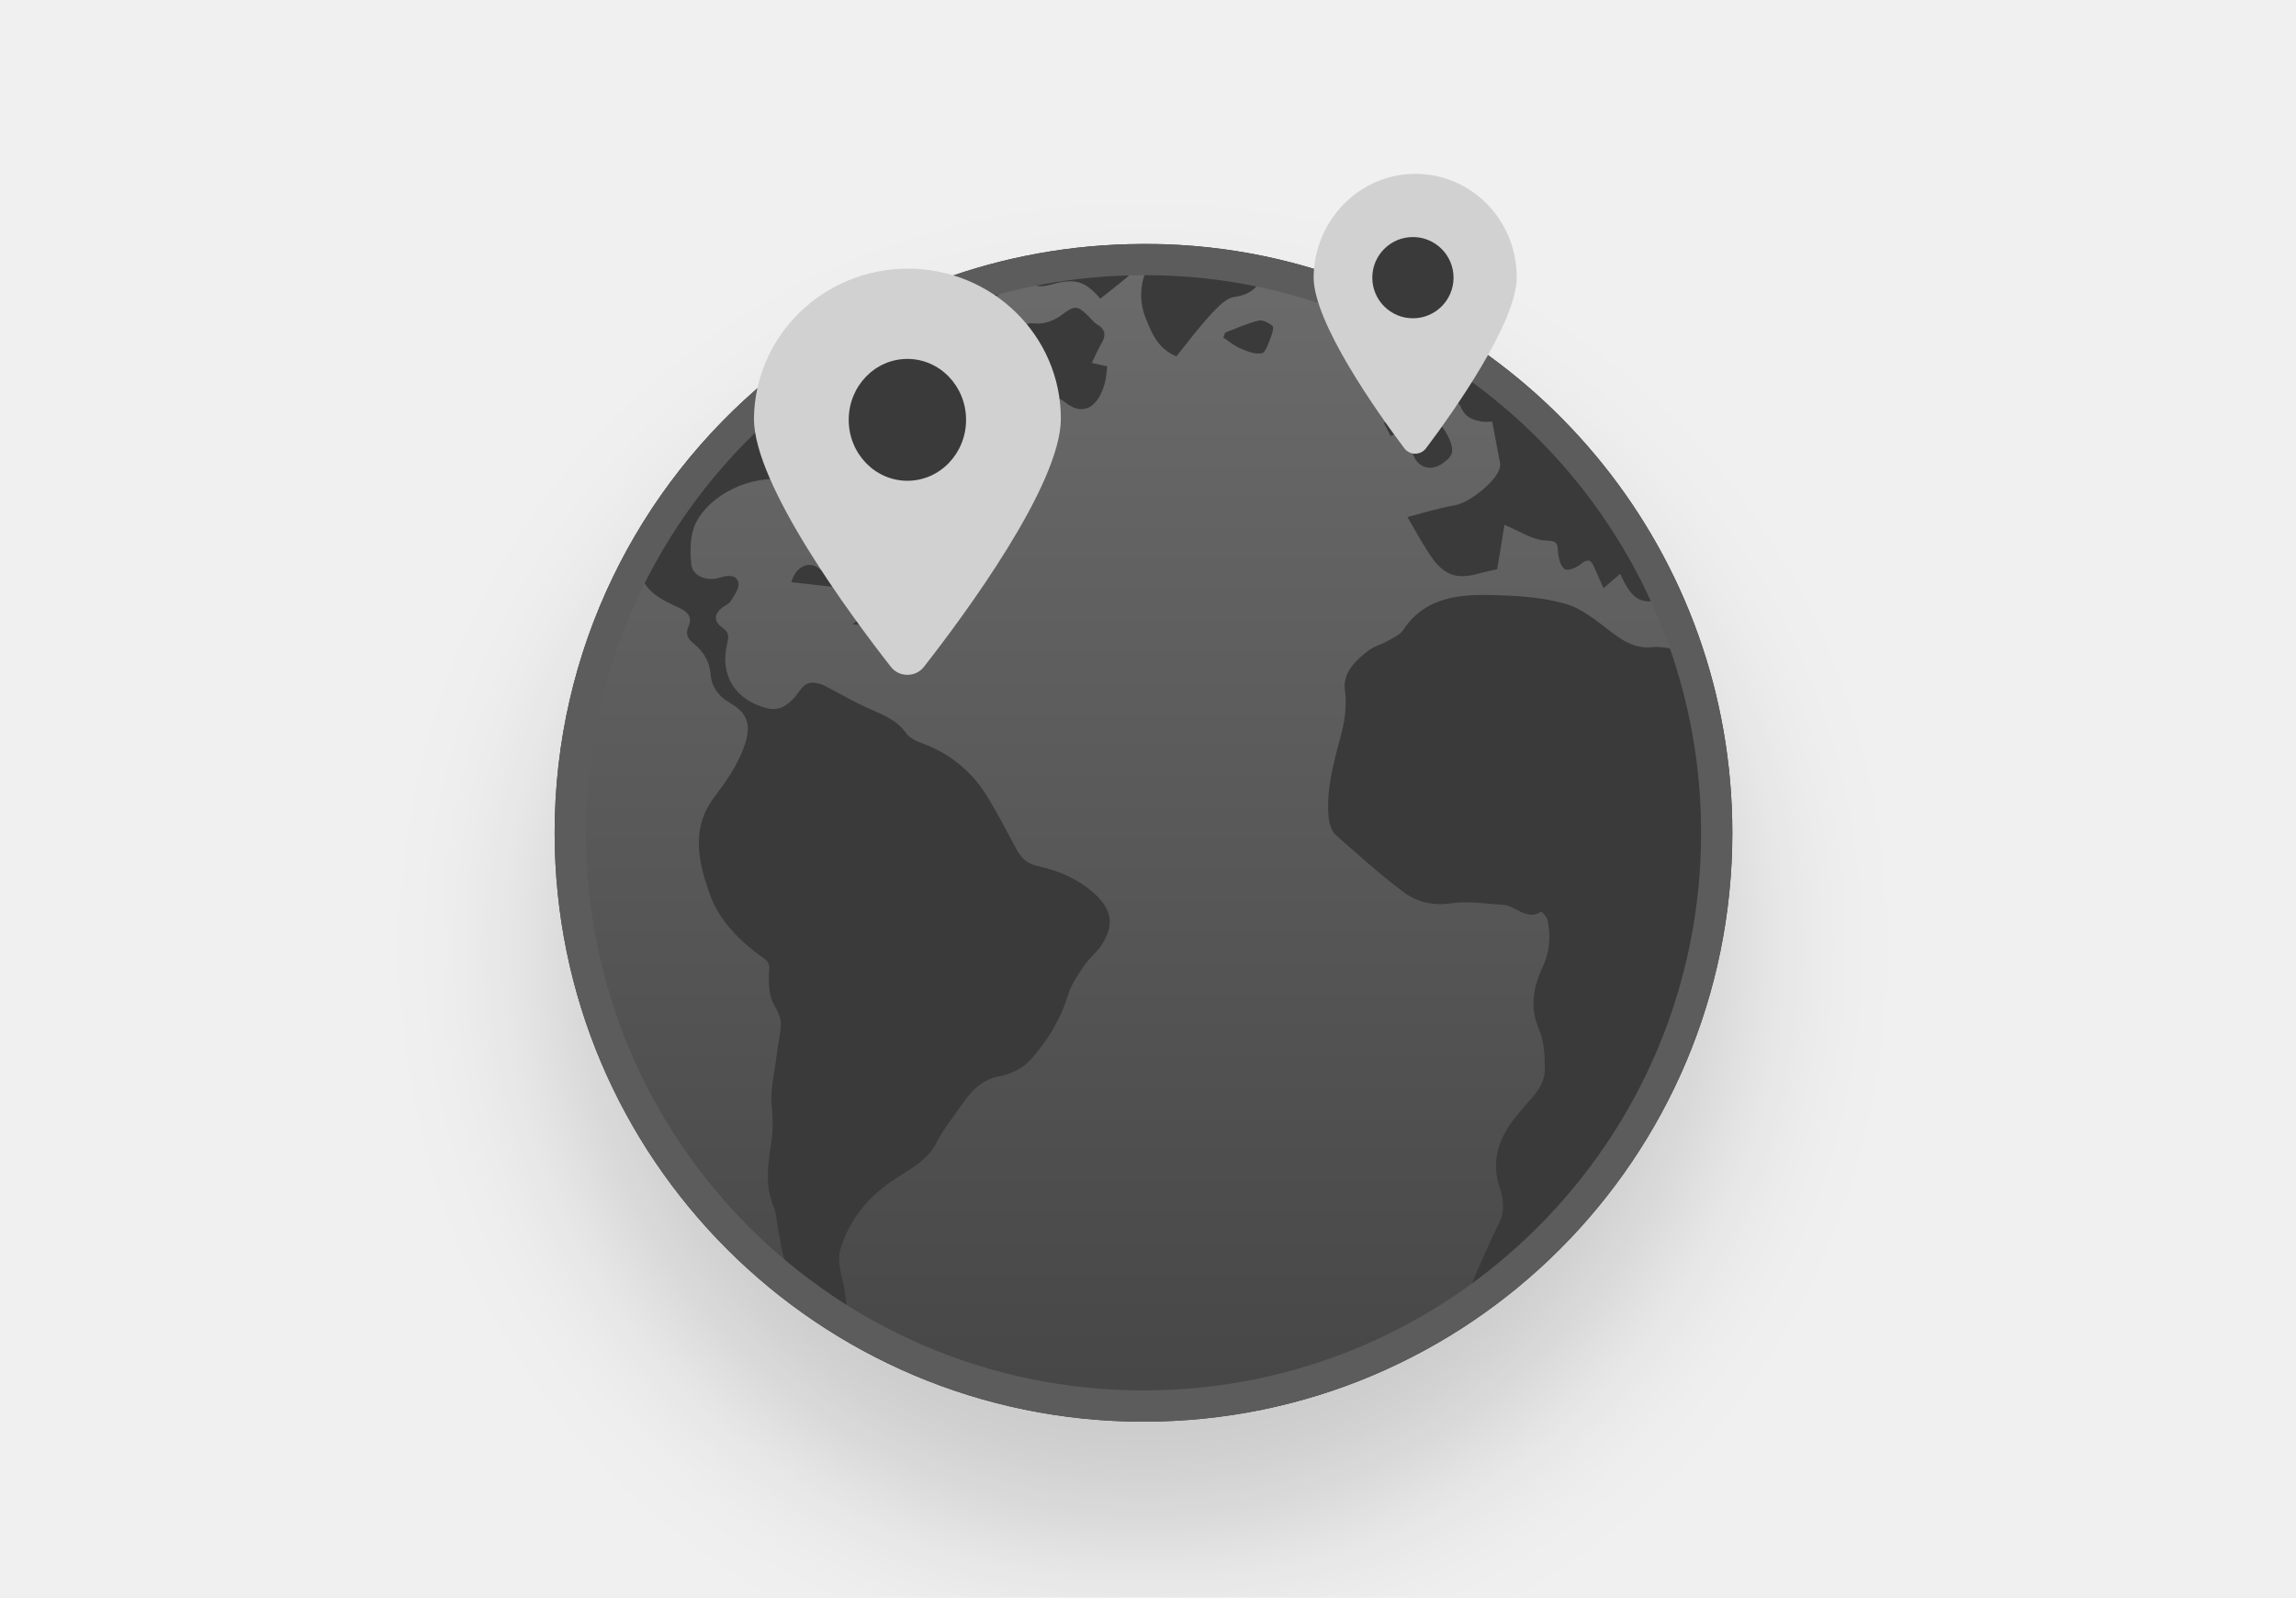
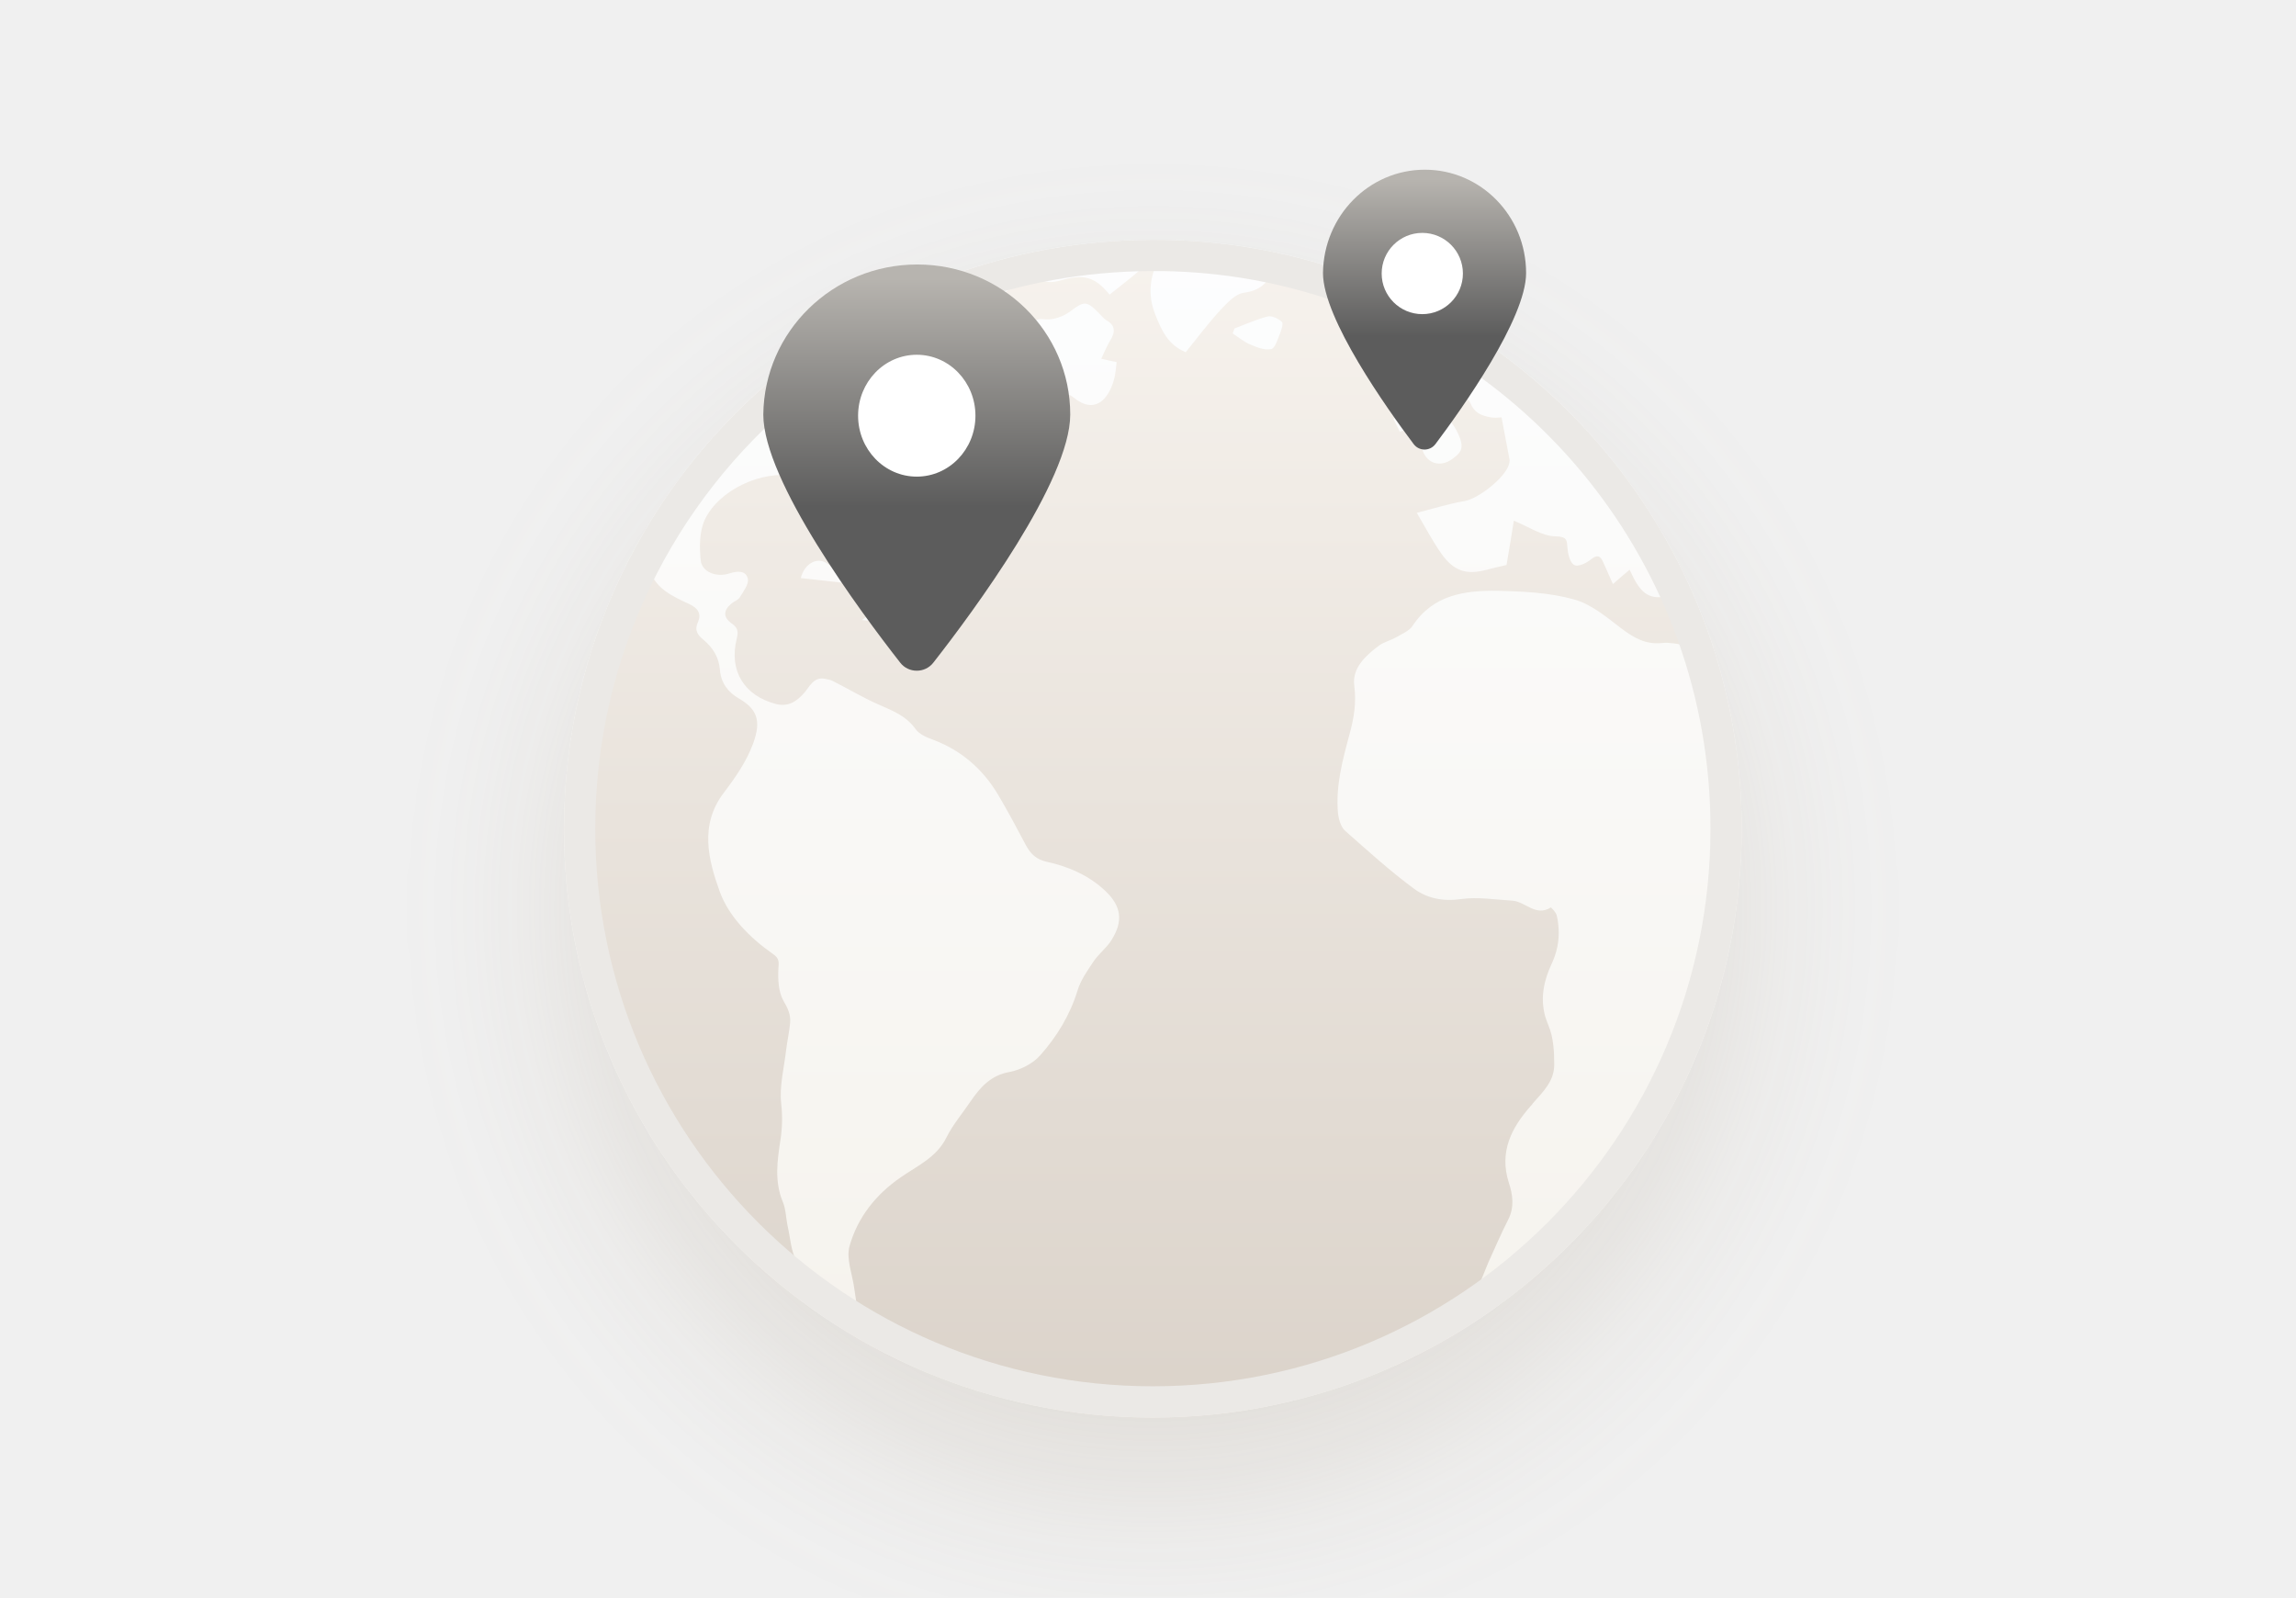
<svg xmlns="http://www.w3.org/2000/svg" width="230" height="160" viewBox="0 0 230 160" fill="none">
-   <g clip-path="url(#clip0_4173_35229)">
-     <g filter="url(#filter0_d_4173_35229)">
-       <path fill-rule="evenodd" clip-rule="evenodd" d="M114.359 24.442L114.365 24.442L114.562 24.442C115.257 24.442 115.986 24.442 116.72 24.469C120.609 24.603 124.394 25.113 128.046 25.972C154.131 32.091 173.535 55.49 173.535 83.429C173.535 116.009 147.128 142.416 114.548 142.416C81.968 142.416 55.561 116.009 55.561 83.429C55.561 65.111 63.899 48.747 77.007 37.933C77.028 37.915 77.05 37.897 77.072 37.88C77.112 37.848 77.15 37.821 77.186 37.798C87.294 29.489 100.255 24.495 114.359 24.442ZM77.363 37.696C77.367 37.695 77.368 37.694 77.365 37.696L77.363 37.696Z" fill="#3A3A3A" />
+   <g clip-path="url(#clip0_4173_35227)">
+     <g filter="url(#filter0_d_4173_35227)">
+       <path fill-rule="evenodd" clip-rule="evenodd" d="M115.298 24.026L115.304 24.026L115.501 24.026C116.196 24.026 116.925 24.026 117.659 24.053C121.548 24.188 125.333 24.697 128.985 25.557C155.07 31.675 174.474 55.075 174.474 83.013C174.474 115.593 148.067 142 115.487 142C82.907 142 56.5 115.593 56.5 83.013C56.5 64.695 64.838 48.331 77.946 37.518C77.967 37.499 77.989 37.481 78.011 37.464C78.051 37.432 78.089 37.406 78.125 37.382C88.233 29.073 101.194 24.08 115.298 24.026ZM78.302 37.281C78.305 37.279 78.306 37.279 78.304 37.28L78.302 37.281Z" fill="url(#paint0_linear_4173_35227)" />
    </g>
-     <path d="M166.016 60.178C164.161 60.465 163.377 59.864 162.306 57.487C161.783 57.931 161.287 58.349 160.634 58.924C160.268 58.114 159.981 57.435 159.667 56.755C159.38 56.076 159.066 55.946 158.413 56.468C157.969 56.834 157.133 57.226 156.768 57.017C156.35 56.808 156.141 55.972 156.088 55.371C156.01 54.535 156.088 54.169 154.86 54.143C153.528 54.117 152.196 53.176 150.707 52.576C150.471 54.065 150.236 55.528 149.975 57.017C149.322 57.173 148.669 57.304 148.016 57.487C145.952 58.036 144.698 57.644 143.444 55.867C142.608 54.692 141.929 53.385 140.988 51.792C142.712 51.348 144.201 50.877 145.743 50.616C147.154 50.381 149.871 48.265 150.236 46.88C150.262 46.75 150.289 46.619 150.289 46.515C150.027 45.13 149.766 43.772 149.479 42.23C149.244 42.23 148.747 42.309 148.303 42.204C147.467 42.047 146.736 41.76 146.37 40.819C146.213 40.428 145.691 40.01 145.273 39.905C143.156 39.409 142.686 38.991 142.503 36.927C142.451 36.143 142.477 35.359 142.503 34.576C142.503 34.34 142.529 34.131 142.529 33.792C137.644 30.918 132.289 28.75 126.593 27.417C126.097 28.776 125.235 29.534 123.667 29.742C122.831 29.847 122.022 30.735 121.368 31.415C120.114 32.773 119.017 34.236 117.842 35.699C116.065 34.967 115.412 33.504 114.785 31.911C114.001 29.925 114.236 28.07 115.203 26.268C115.281 26.137 115.412 26.033 115.569 25.928C114.916 26.007 114.21 26.007 113.505 26.007H113.322C113.426 26.085 113.505 26.163 113.557 26.268C113.714 26.503 113.609 27.13 113.4 27.339C112.381 28.253 111.284 29.063 110.213 29.925C108.724 28.123 107.627 27.835 105.276 28.515C104.753 28.671 103.865 28.776 103.604 28.488C102.663 27.496 101.984 28.123 101.252 28.619C100.364 29.22 99.554 29.899 98.614 30.422C97.203 31.206 97.072 33.87 97.725 34.889C97.908 35.176 98.561 35.412 98.901 35.307C100.39 34.941 101.723 34.236 102.532 32.877C102.872 32.303 103.186 32.355 103.839 32.407C104.622 32.459 105.563 32.12 106.216 31.65C107.653 30.578 107.862 30.5 109.116 31.754C109.351 31.989 109.586 32.303 109.873 32.486C110.814 33.008 110.788 33.687 110.291 34.497C109.952 35.046 109.717 35.647 109.377 36.352C109.926 36.483 110.396 36.587 110.918 36.692C110.84 37.292 110.814 37.893 110.657 38.442C110.109 40.401 108.75 41.995 106.582 40.218C105.85 39.618 104.91 39.8 104.466 40.636C103.786 41.969 102.559 42.073 101.409 42.021C98.797 41.891 96.419 42.648 94.146 43.824C93.885 43.954 93.546 44.19 93.337 44.137C91.743 43.615 90.776 44.816 89.601 45.444C88.451 46.071 87.275 46.671 86.074 47.194C85.316 47.533 84.872 47.873 84.82 48.866C84.689 50.616 84.245 52.34 83.905 54.195C82.469 53.568 82.207 52.367 82.051 51.374C81.659 48.866 80.483 48.448 78.68 48.108C75.363 47.481 71.052 49.519 69.667 52.471C69.119 53.647 69.119 55.188 69.249 56.52C69.354 57.696 70.791 58.297 72.149 57.853C72.959 57.592 73.795 57.565 73.978 58.401C74.082 58.95 73.534 59.655 73.168 60.256C73.011 60.517 72.62 60.648 72.358 60.857C71.522 61.536 71.47 62.242 72.358 62.869C72.985 63.313 73.037 63.679 72.855 64.436C72.071 67.624 73.612 70.105 76.799 70.941C78.027 71.255 78.889 70.68 79.673 69.766C80.196 69.139 80.588 68.224 81.659 68.407C81.946 68.459 82.26 68.512 82.495 68.642C84.01 69.4 85.473 70.288 87.014 70.967C88.425 71.594 89.81 72.091 90.776 73.449C91.168 73.998 91.952 74.311 92.605 74.546C95.4 75.618 97.516 77.472 99.032 80.007C100.024 81.679 100.939 83.403 101.853 85.127C102.323 85.989 102.898 86.512 103.917 86.747C106.085 87.217 108.149 88.105 109.795 89.673C111.389 91.188 111.598 92.677 110.422 94.558C109.952 95.342 109.168 95.917 108.646 96.674C108.019 97.615 107.313 98.581 107 99.653C106.242 102.108 104.936 104.25 103.264 106.131C102.532 106.967 101.278 107.594 100.181 107.803C98.274 108.143 97.229 109.371 96.263 110.782C95.453 111.983 94.486 113.107 93.859 114.387C92.866 116.372 90.933 117.208 89.287 118.358C86.779 120.082 84.977 122.381 84.167 125.229C83.801 126.509 84.454 128.076 84.637 129.487C84.768 130.48 84.95 131.472 85.107 132.544C82.129 131.394 80.248 129.252 78.837 126.718C78.289 125.725 78.236 124.445 77.975 123.295C77.792 122.459 77.792 121.571 77.479 120.814C76.617 118.75 76.93 116.66 77.244 114.596C77.427 113.394 77.453 112.271 77.322 111.017C77.113 109.24 77.609 107.385 77.818 105.557C77.923 104.668 78.132 103.78 78.21 102.892C78.289 102.056 77.975 101.403 77.531 100.645C77.035 99.757 76.982 98.529 77.035 97.458C77.087 96.779 77.139 96.439 76.512 95.995C74.187 94.375 72.071 92.233 71.156 89.725C70.033 86.59 69.093 83.063 71.575 79.824C72.724 78.308 73.847 76.689 74.501 74.912C75.389 72.509 74.814 71.412 73.09 70.393C71.993 69.766 71.287 68.825 71.183 67.545C71.078 66.239 70.477 65.298 69.511 64.489C68.936 64.018 68.596 63.548 68.988 62.712C69.328 61.928 69.014 61.353 68.126 60.935C66.376 60.126 64.495 59.29 64.077 57.173C63.868 56.155 63.868 54.848 64.364 53.986C66.715 49.78 69.694 45.992 73.09 42.596C74.161 41.525 75.284 40.48 76.434 39.487C63.998 50.068 56.083 65.821 56.083 83.429C56.083 115.144 81.789 140.851 113.505 140.851C126.045 140.851 137.644 136.828 147.075 130.009L147.154 129.33C147.493 128.52 147.807 127.711 148.146 126.901C148.799 125.464 149.426 124.001 150.132 122.616C150.785 121.362 150.602 120.082 150.21 118.906C149.217 115.798 150.471 113.394 152.405 111.2C152.483 111.121 152.561 111.043 152.614 110.938C153.633 109.789 154.756 108.718 154.756 107.072C154.756 105.766 154.678 104.329 154.181 103.153C154.051 102.84 153.946 102.526 153.842 102.213C153.345 100.358 153.711 98.634 154.521 96.909C154.547 96.831 154.599 96.753 154.625 96.674C155.148 95.446 155.305 94.192 155.148 92.938C155.122 92.651 155.069 92.364 154.991 92.076C154.913 91.789 154.442 91.319 154.416 91.319C152.901 92.285 151.856 90.718 150.55 90.639C148.826 90.535 147.075 90.248 145.403 90.483C143.627 90.744 142.007 90.404 140.701 89.438C138.297 87.661 136.051 85.623 133.804 83.638C133.386 83.272 133.177 82.515 133.098 81.94C132.837 79.197 133.543 76.584 134.248 73.972C134.692 72.352 134.953 70.811 134.718 69.06C134.509 67.336 135.868 66.082 137.2 65.089C137.696 64.724 138.376 64.567 138.924 64.253C139.499 63.914 140.231 63.626 140.57 63.104C142.634 59.969 145.847 59.551 149.113 59.603C151.673 59.655 154.312 59.786 156.741 60.465C158.466 60.935 160.007 62.242 161.47 63.365C162.724 64.306 163.926 65.011 165.572 64.828C166.329 64.75 167.113 64.933 167.871 65.037C167.348 63.365 166.721 61.745 166.016 60.178ZM79.281 58.323C79.647 56.834 80.98 56.155 81.946 56.886C83.2 57.827 84.559 58.218 86.1 58.271C86.466 58.297 86.805 58.532 87.171 58.689C87.119 58.872 87.093 59.028 87.04 59.211C84.454 58.898 81.894 58.61 79.281 58.323ZM90.254 62.999C88.608 62.843 87.067 62.686 85.394 62.529C87.04 61.249 88.66 60.465 90.567 62.242C90.463 62.503 90.332 62.816 90.254 62.999ZM127.246 33.922C127.037 34.445 126.776 35.307 126.41 35.385C125.757 35.516 125 35.229 124.347 34.941C123.694 34.68 123.145 34.21 122.544 33.818C122.596 33.661 122.675 33.478 122.727 33.322C123.824 32.904 124.921 32.407 126.045 32.12C126.463 32.015 127.116 32.329 127.482 32.669C127.638 32.877 127.403 33.531 127.246 33.922ZM139.29 43.667C139.055 43.223 138.872 42.805 138.637 42.361C139.708 41.891 140.178 41.159 139.865 39.983C139.839 39.879 140.701 39.383 140.779 39.461C142.399 40.976 144.489 41.969 145.325 44.346C145.743 45.522 145.194 45.888 144.593 46.358C143.287 47.351 141.824 46.802 141.484 45.234C141.328 44.581 141.249 43.902 141.119 43.04C140.44 43.249 139.891 43.432 139.29 43.667Z" fill="url(#paint0_linear_4173_35229)" />
-     <path fill-rule="evenodd" clip-rule="evenodd" d="M114.359 24.442L114.365 24.442L114.562 24.442C115.257 24.442 115.986 24.442 116.72 24.469C120.609 24.603 124.394 25.113 128.046 25.972C154.131 32.091 173.535 55.49 173.535 83.429C173.535 116.009 147.128 142.416 114.548 142.416C81.968 142.416 55.561 116.009 55.561 83.429C55.561 65.111 63.899 48.747 77.007 37.933C77.028 37.915 77.05 37.897 77.072 37.88C77.112 37.848 77.15 37.821 77.186 37.798C87.294 29.489 100.255 24.495 114.359 24.442ZM77.363 37.696C77.367 37.695 77.368 37.694 77.365 37.696C77.365 37.696 77.364 37.696 77.363 37.696ZM114.548 27.571H114.368C100.985 27.623 88.698 32.367 79.123 40.257C79.101 40.276 79.079 40.294 79.058 40.311C79.018 40.342 78.98 40.368 78.945 40.392C66.559 50.635 58.69 66.107 58.69 83.429C58.69 114.28 83.697 139.287 114.548 139.287C145.399 139.287 170.406 114.28 170.406 83.429C170.406 56.976 152.033 34.813 127.332 29.019L127.33 29.019C123.878 28.206 120.296 27.724 116.61 27.596L116.606 27.596C115.935 27.572 115.258 27.571 114.548 27.571Z" fill="#5C5C5C" />
-     <path d="M141.795 17.416C147.402 17.416 151.937 22.046 151.937 27.772C151.937 32.34 145.502 41.382 142.867 44.886C142.316 45.636 141.213 45.636 140.661 44.886C138.026 41.382 131.591 32.34 131.591 27.772C131.652 22.046 136.187 17.416 141.795 17.416Z" fill="#D1D1D1" />
-     <path d="M141.538 31.884C143.785 31.884 145.607 30.063 145.607 27.815C145.607 25.568 143.785 23.746 141.538 23.746C139.291 23.746 137.469 25.568 137.469 27.815C137.469 30.063 139.291 31.884 141.538 31.884Z" fill="#3A3A3A" />
-     <path d="M90.944 26.911C99.418 26.911 106.271 33.633 106.271 41.944C106.271 48.574 96.547 61.7 92.565 66.786C91.731 67.876 90.064 67.876 89.231 66.786C85.249 61.7 75.525 48.574 75.525 41.944C75.618 33.633 82.471 26.911 90.944 26.911Z" fill="#D1D1D1" />
-     <path d="M90.897 48.162C94.144 48.162 96.775 45.429 96.775 42.058C96.775 38.687 94.144 35.954 90.897 35.954C87.651 35.954 85.019 38.687 85.019 42.058C85.019 45.429 87.651 48.162 90.897 48.162Z" fill="#3A3A3A" />
+     <path d="M166.955 59.762C165.1 60.05 164.316 59.449 163.245 57.071C162.722 57.515 162.226 57.933 161.573 58.508C161.207 57.698 160.92 57.019 160.606 56.34C160.319 55.66 160.005 55.53 159.352 56.052C158.908 56.418 158.072 56.81 157.706 56.601C157.288 56.392 157.079 55.556 157.027 54.955C156.949 54.119 157.027 53.753 155.799 53.727C154.467 53.701 153.135 52.761 151.646 52.16C151.41 53.649 151.175 55.112 150.914 56.601C150.261 56.758 149.608 56.888 148.955 57.071C146.891 57.62 145.637 57.228 144.383 55.452C143.547 54.276 142.868 52.97 141.927 51.376C143.651 50.932 145.14 50.462 146.682 50.2C148.093 49.965 150.81 47.849 151.175 46.465C151.201 46.334 151.228 46.203 151.228 46.099C150.966 44.714 150.705 43.356 150.418 41.814C150.183 41.814 149.686 41.893 149.242 41.788C148.406 41.632 147.675 41.344 147.309 40.404C147.152 40.012 146.63 39.594 146.212 39.489C144.095 38.993 143.625 38.575 143.442 36.511C143.39 35.727 143.416 34.944 143.442 34.16C143.442 33.925 143.468 33.716 143.468 33.376C138.583 30.502 133.228 28.334 127.532 27.002C127.036 28.36 126.174 29.118 124.606 29.327C123.77 29.431 122.96 30.32 122.307 30.999C121.053 32.357 119.956 33.82 118.781 35.283C117.004 34.552 116.351 33.089 115.724 31.495C114.94 29.51 115.175 27.655 116.142 25.852C116.22 25.721 116.351 25.617 116.508 25.512C115.855 25.591 115.149 25.591 114.444 25.591H114.261C114.365 25.669 114.444 25.748 114.496 25.852C114.653 26.087 114.548 26.714 114.339 26.923C113.32 27.838 112.223 28.648 111.152 29.51C109.663 27.707 108.566 27.42 106.214 28.099C105.692 28.256 104.804 28.36 104.543 28.073C103.602 27.08 102.923 27.707 102.191 28.203C101.303 28.804 100.493 29.483 99.553 30.006C98.142 30.79 98.011 33.455 98.664 34.473C98.847 34.761 99.5 34.996 99.84 34.891C101.329 34.526 102.662 33.82 103.471 32.462C103.811 31.887 104.125 31.939 104.778 31.991C105.561 32.044 106.502 31.704 107.155 31.234C108.592 30.163 108.801 30.084 110.055 31.338C110.29 31.573 110.525 31.887 110.812 32.07C111.753 32.592 111.727 33.272 111.23 34.081C110.891 34.63 110.656 35.231 110.316 35.936C110.865 36.067 111.335 36.171 111.857 36.276C111.779 36.877 111.753 37.478 111.596 38.026C111.048 39.986 109.689 41.579 107.521 39.803C106.789 39.202 105.849 39.385 105.405 40.221C104.725 41.553 103.498 41.658 102.348 41.605C99.736 41.475 97.358 42.232 95.085 43.408C94.824 43.539 94.484 43.774 94.275 43.721C92.682 43.199 91.715 44.401 90.54 45.028C89.39 45.655 88.215 46.256 87.013 46.778C86.255 47.118 85.811 47.457 85.759 48.45C85.628 50.2 85.184 51.925 84.844 53.78C83.407 53.153 83.146 51.951 82.99 50.958C82.598 48.45 81.422 48.032 79.619 47.693C76.302 47.066 71.991 49.103 70.606 52.055C70.058 53.231 70.058 54.772 70.188 56.105C70.293 57.28 71.73 57.881 73.088 57.437C73.898 57.176 74.734 57.15 74.917 57.986C75.022 58.534 74.473 59.24 74.107 59.84C73.95 60.102 73.558 60.232 73.297 60.441C72.461 61.121 72.409 61.826 73.297 62.453C73.924 62.897 73.977 63.263 73.794 64.02C73.01 67.208 74.551 69.69 77.739 70.526C78.966 70.839 79.828 70.264 80.612 69.35C81.135 68.723 81.527 67.809 82.598 67.992C82.885 68.044 83.198 68.096 83.434 68.227C84.949 68.984 86.412 69.872 87.953 70.552C89.364 71.179 90.749 71.675 91.715 73.034C92.107 73.582 92.891 73.896 93.544 74.131C96.339 75.202 98.455 77.057 99.971 79.591C100.963 81.263 101.878 82.987 102.792 84.711C103.262 85.573 103.837 86.096 104.856 86.331C107.024 86.801 109.088 87.69 110.734 89.257C112.328 90.772 112.537 92.261 111.361 94.142C110.891 94.926 110.107 95.501 109.585 96.258C108.958 97.199 108.252 98.166 107.939 99.237C107.181 101.692 105.875 103.835 104.203 105.716C103.471 106.552 102.217 107.179 101.12 107.388C99.213 107.727 98.168 108.955 97.201 110.366C96.392 111.568 95.425 112.691 94.798 113.971C93.805 115.957 91.872 116.793 90.226 117.942C87.718 119.666 85.915 121.965 85.106 124.813C84.74 126.093 85.393 127.661 85.576 129.071C85.707 130.064 85.889 131.057 86.046 132.128C83.068 130.978 81.187 128.836 79.776 126.302C79.228 125.309 79.175 124.029 78.914 122.88C78.731 122.044 78.731 121.155 78.418 120.398C77.556 118.334 77.869 116.244 78.183 114.18C78.365 112.978 78.392 111.855 78.261 110.601C78.052 108.825 78.548 106.97 78.757 105.141C78.862 104.253 79.071 103.364 79.149 102.476C79.228 101.64 78.914 100.987 78.47 100.229C77.974 99.341 77.921 98.113 77.974 97.042C78.026 96.363 78.078 96.023 77.451 95.579C75.126 93.96 73.01 91.817 72.096 89.309C70.972 86.174 70.032 82.647 72.513 79.408C73.663 77.893 74.786 76.273 75.439 74.496C76.328 72.093 75.753 70.996 74.029 69.977C72.931 69.35 72.226 68.409 72.122 67.129C72.017 65.823 71.416 64.883 70.45 64.073C69.875 63.602 69.535 63.132 69.927 62.296C70.267 61.513 69.953 60.938 69.065 60.52C67.315 59.71 65.434 58.874 65.016 56.758C64.807 55.739 64.807 54.433 65.303 53.571C67.654 49.364 70.632 45.576 74.029 42.18C75.1 41.109 76.223 40.064 77.373 39.071C64.937 49.652 57.022 65.405 57.022 83.013C57.022 114.729 82.728 140.436 114.444 140.436C126.984 140.436 138.583 136.412 148.014 129.594L148.093 128.915C148.432 128.105 148.746 127.295 149.085 126.485C149.738 125.048 150.365 123.585 151.071 122.2C151.724 120.946 151.541 119.666 151.149 118.491C150.156 115.382 151.41 112.978 153.344 110.784C153.422 110.706 153.5 110.627 153.553 110.523C154.572 109.373 155.695 108.302 155.695 106.656C155.695 105.35 155.617 103.913 155.12 102.737C154.99 102.424 154.885 102.11 154.781 101.797C154.284 99.942 154.65 98.218 155.46 96.494C155.486 96.415 155.538 96.337 155.564 96.258C156.087 95.031 156.243 93.777 156.087 92.523C156.061 92.235 156.008 91.948 155.93 91.66C155.852 91.373 155.381 90.903 155.355 90.903C153.84 91.87 152.795 90.302 151.489 90.224C149.765 90.119 148.014 89.832 146.342 90.067C144.566 90.328 142.946 89.989 141.64 89.022C139.236 87.245 136.99 85.208 134.743 83.222C134.325 82.856 134.116 82.099 134.037 81.524C133.776 78.781 134.482 76.168 135.187 73.556C135.631 71.936 135.892 70.395 135.657 68.645C135.448 66.92 136.807 65.666 138.139 64.674C138.635 64.308 139.315 64.151 139.863 63.838C140.438 63.498 141.169 63.211 141.509 62.688C143.573 59.553 146.786 59.135 150.052 59.187C152.612 59.24 155.251 59.37 157.68 60.05C159.405 60.52 160.946 61.826 162.409 62.949C163.663 63.89 164.865 64.595 166.511 64.412C167.268 64.334 168.052 64.517 168.81 64.621C168.287 62.949 167.66 61.33 166.955 59.762ZM80.22 57.907C80.586 56.418 81.918 55.739 82.885 56.47C84.139 57.411 85.498 57.803 87.039 57.855C87.405 57.881 87.744 58.116 88.11 58.273C88.058 58.456 88.032 58.613 87.979 58.795C85.393 58.482 82.833 58.195 80.22 57.907ZM91.193 62.584C89.547 62.427 88.005 62.27 86.334 62.113C87.979 60.833 89.599 60.05 91.506 61.826C91.402 62.087 91.271 62.401 91.193 62.584ZM128.185 33.507C127.976 34.029 127.715 34.891 127.349 34.97C126.696 35.1 125.939 34.813 125.286 34.526C124.632 34.264 124.084 33.794 123.483 33.402C123.535 33.245 123.614 33.063 123.666 32.906C124.763 32.488 125.86 31.991 126.984 31.704C127.402 31.6 128.055 31.913 128.421 32.253C128.577 32.462 128.342 33.115 128.185 33.507ZM140.229 43.251C139.994 42.807 139.811 42.389 139.576 41.945C140.647 41.475 141.117 40.743 140.804 39.568C140.778 39.463 141.64 38.967 141.718 39.045C143.338 40.56 145.428 41.553 146.264 43.931C146.682 45.106 146.133 45.472 145.532 45.942C144.226 46.935 142.763 46.386 142.423 44.819C142.267 44.166 142.188 43.486 142.058 42.624C141.378 42.833 140.83 43.016 140.229 43.251Z" fill="url(#paint1_linear_4173_35227)" />
+     <path fill-rule="evenodd" clip-rule="evenodd" d="M115.298 24.026L115.304 24.026L115.501 24.026C116.196 24.026 116.925 24.026 117.659 24.053C121.548 24.188 125.333 24.697 128.985 25.557C155.07 31.675 174.474 55.075 174.474 83.013C174.474 115.593 148.067 142 115.487 142C82.907 142 56.5 115.593 56.5 83.013C56.5 64.695 64.838 48.331 77.946 37.518C77.967 37.499 77.989 37.481 78.011 37.464C78.051 37.432 78.089 37.406 78.125 37.382C88.233 29.073 101.194 24.08 115.298 24.026ZM78.302 37.281C78.305 37.279 78.306 37.279 78.304 37.28C78.304 37.28 78.303 37.28 78.302 37.281ZM115.487 27.155H115.307C101.924 27.207 89.637 31.951 80.062 39.841C80.04 39.86 80.018 39.878 79.996 39.895C79.957 39.926 79.919 39.953 79.884 39.976C67.498 50.219 59.629 65.692 59.629 83.013C59.629 113.865 84.636 138.871 115.487 138.871C146.338 138.871 171.345 113.865 171.345 83.013C171.345 56.56 152.972 34.398 128.27 28.603L128.269 28.603C124.817 27.791 121.235 27.308 117.549 27.181L117.545 27.181C116.874 27.156 116.197 27.155 115.487 27.155Z" fill="#EBE9E6" />
+     <path d="M142.734 17C148.341 17 152.876 21.631 152.876 27.356C152.876 31.924 146.441 40.966 143.806 44.47C143.255 45.221 142.151 45.221 141.6 44.47C138.965 40.966 132.53 31.924 132.53 27.356C132.591 21.631 137.126 17 142.734 17Z" fill="url(#paint2_linear_4173_35227)" />
+     <path d="M142.477 31.469C144.724 31.469 146.546 29.647 146.546 27.399C146.546 25.152 144.724 23.33 142.477 23.33C140.23 23.33 138.408 25.152 138.408 27.399C138.408 29.647 140.23 31.469 142.477 31.469Z" fill="white" />
+     <path d="M91.883 26.495C100.357 26.495 107.21 33.217 107.21 41.528C107.21 48.159 97.486 61.284 93.504 66.371C92.67 67.461 91.003 67.461 90.17 66.371C86.188 61.284 76.464 48.159 76.464 41.528C76.556 33.217 83.409 26.495 91.883 26.495Z" fill="url(#paint3_linear_4173_35227)" />
+     <path d="M91.836 47.746C95.083 47.746 97.714 45.013 97.714 41.642C97.714 38.271 95.083 35.538 91.836 35.538C88.59 35.538 85.959 38.271 85.959 41.642C85.959 45.013 88.59 47.746 91.836 47.746Z" fill="white" />
  </g>
  <defs>
-     <filter id="filter0_d_4173_35229" x="39.561" y="19.916" width="149.974" height="149.974" filterUnits="userSpaceOnUse" color-interpolation-filters="sRGB">
+     <filter id="filter0_d_4173_35227" x="40.5" y="16.026" width="149.974" height="149.974" filterUnits="userSpaceOnUse" color-interpolation-filters="sRGB">
      <feFlood flood-opacity="0" result="BackgroundImageFix" />
      <feColorMatrix in="SourceAlpha" type="matrix" values="0 0 0 0 0 0 0 0 0 0 0 0 0 0 0 0 0 0 127 0" result="hardAlpha" />
-       <feOffset dy="11.475" />
+       <feOffset dy="8" />
      <feGaussianBlur stdDeviation="8" />
-       <feColorMatrix type="matrix" values="0 0 0 0 0 0 0 0 0 0 0 0 0 0 0 0 0 0 0.16 0" />
-       <feBlend mode="normal" in2="BackgroundImageFix" result="effect1_dropShadow_4173_35229" />
-       <feBlend mode="normal" in="SourceGraphic" in2="effect1_dropShadow_4173_35229" result="shape" />
+       <feColorMatrix type="matrix" values="0 0 0 0 0.576 0 0 0 0 0.502 0 0 0 0 0.396 0 0 0 0.16 0" />
+       <feBlend mode="normal" in2="BackgroundImageFix" result="effect1_dropShadow_4173_35227" />
+       <feBlend mode="normal" in="SourceGraphic" in2="effect1_dropShadow_4173_35227" result="shape" />
    </filter>
-     <linearGradient id="paint0_linear_4173_35229" x1="111.94" y1="23.27" x2="111.94" y2="142.09" gradientUnits="userSpaceOnUse">
-       <stop stop-color="#6C6C6C" />
-       <stop offset="0.996" stop-color="#464646" />
+     <linearGradient id="paint0_linear_4173_35227" x1="115.449" y1="21.297" x2="115.449" y2="143.272" gradientUnits="userSpaceOnUse">
+       <stop stop-color="#FDFEFF" />
+       <stop offset="0.996" stop-color="#F5F2EC" />
    </linearGradient>
-     <clipPath id="clip0_4173_35229">
+     <linearGradient id="paint1_linear_4173_35227" x1="112.879" y1="22.854" x2="112.879" y2="141.674" gradientUnits="userSpaceOnUse">
+       <stop stop-color="#F7F3EE" />
+       <stop offset="1" stop-color="#DBD3CA" />
+     </linearGradient>
+     <linearGradient id="paint2_linear_4173_35227" x1="142.705" y1="17.974" x2="142.705" y2="33.709" gradientUnits="userSpaceOnUse">
+       <stop stop-color="#B7B4AF" />
+       <stop offset="1" stop-color="#5C5C5C" />
+     </linearGradient>
+     <linearGradient id="paint3_linear_4173_35227" x1="91.839" y1="27.909" x2="91.839" y2="50.749" gradientUnits="userSpaceOnUse">
+       <stop stop-color="#B7B4AF" />
+       <stop offset="1" stop-color="#5C5C5C" />
+     </linearGradient>
+     <clipPath id="clip0_4173_35227">
      <rect width="230" height="160" fill="white" />
    </clipPath>
  </defs>
</svg>
